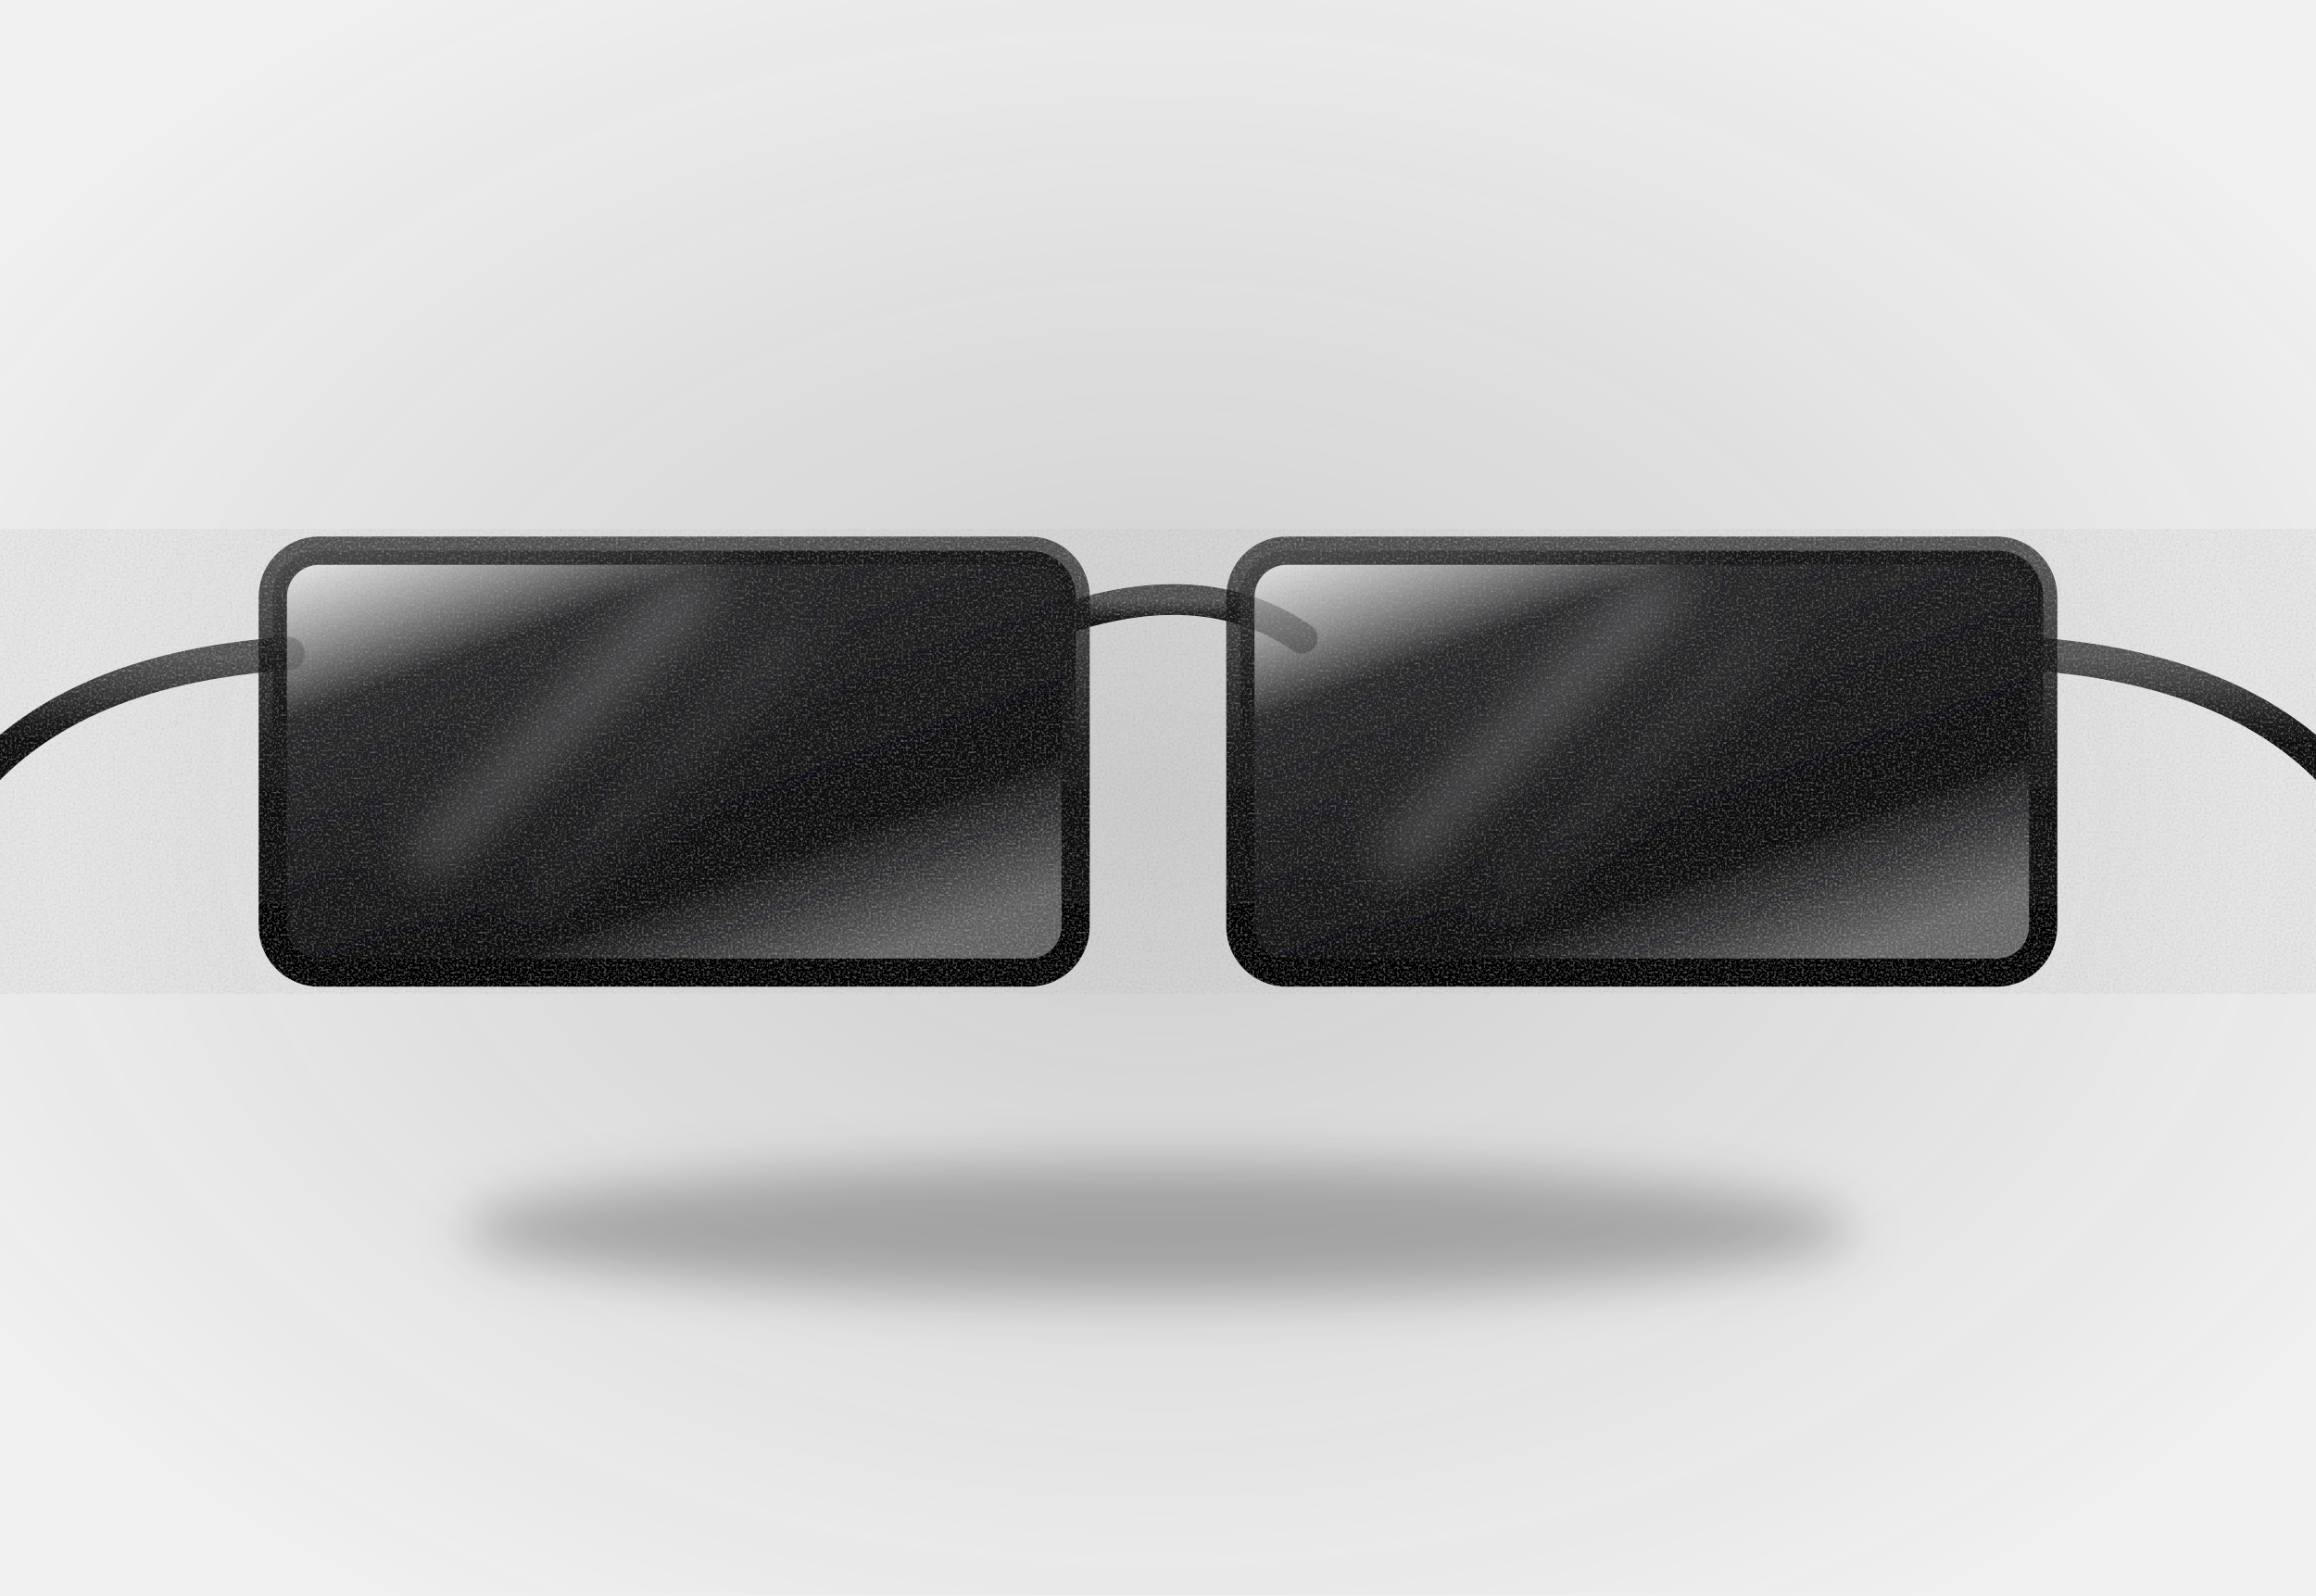
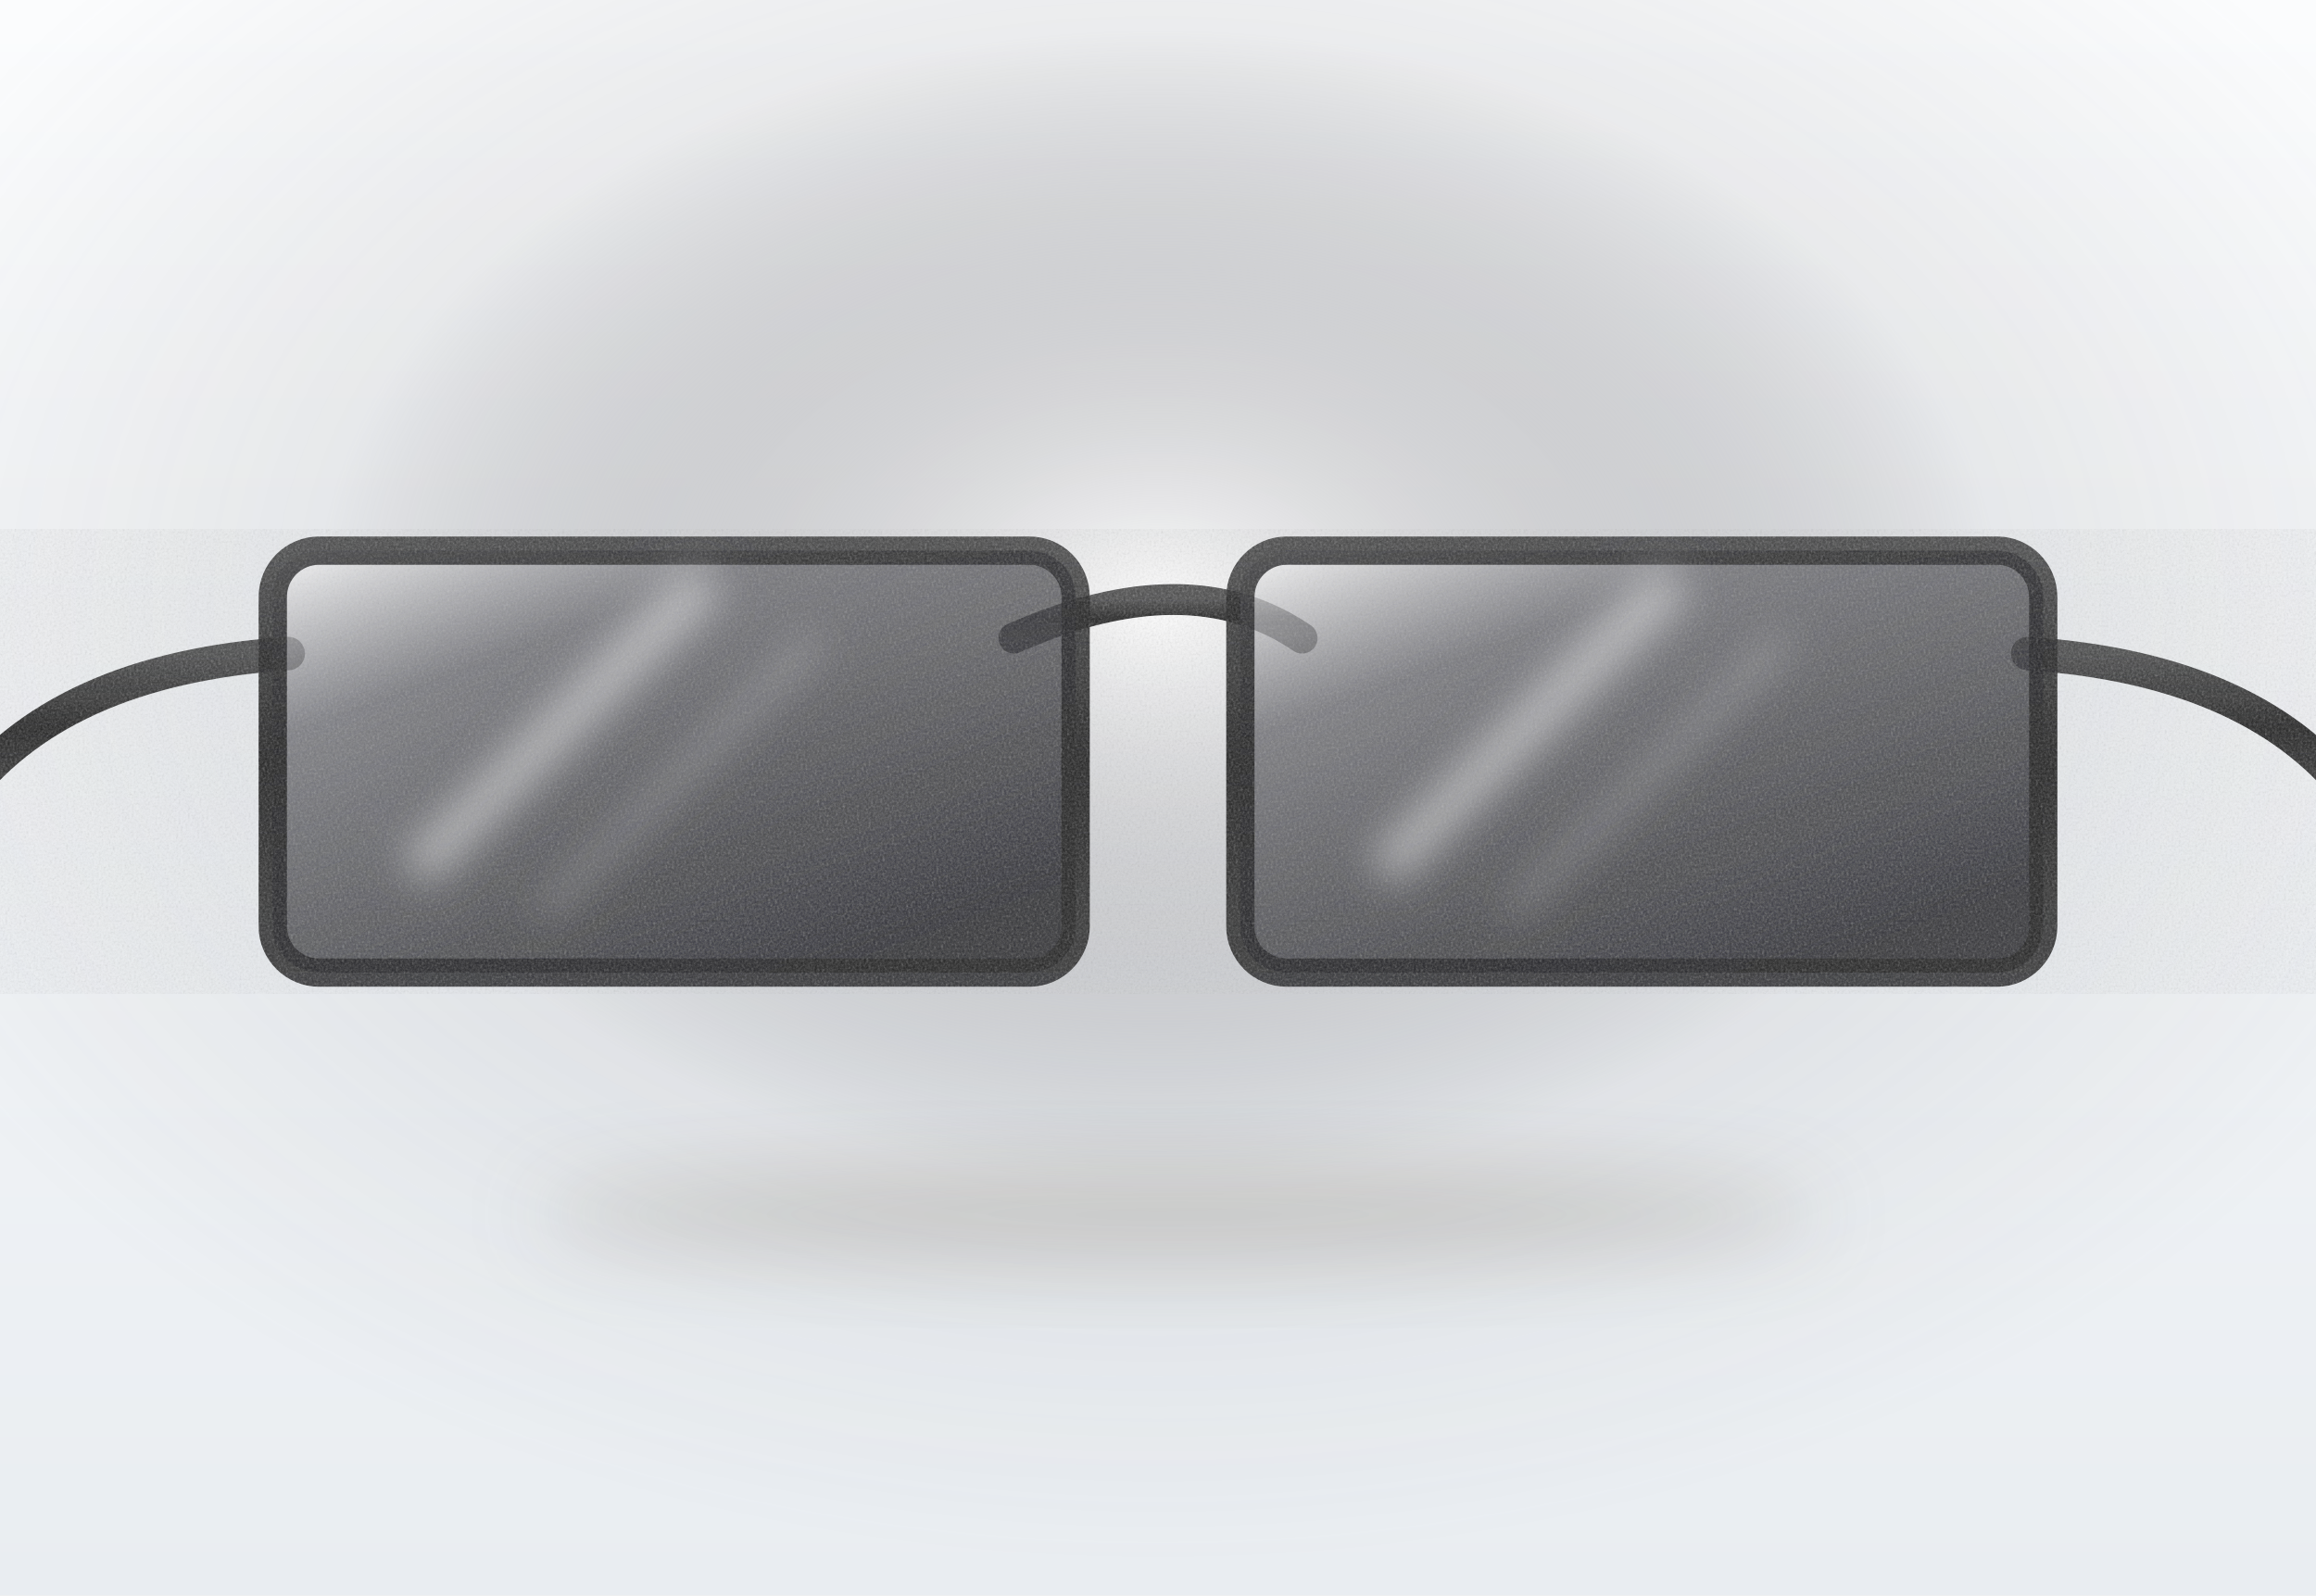
<svg xmlns="http://www.w3.org/2000/svg" viewBox="0 0 900 620" width="900" height="620" fill="none">
  <defs>
+     <linearGradient id="pg" x1="0" y1="0" x2="0" y2="1">
+       <stop offset="0" stop-color="#fbfcfd" />
+       <stop offset="1" stop-color="#e9edf1" />
+     </linearGradient>
+     <radialGradient id="key" cx=".5" cy=".38" r=".6">
+       <stop offset="0" stop-color="#ffffff" stop-opacity=".95" />
+       <stop offset=".6" stop-color="#5c5c62" stop-opacity=".10" />
+       <stop offset="1" stop-color="#5c5c62" stop-opacity="0" />
+     </radialGradient>
    <filter id="eg" x="-5%" y="-5%" width="110%" height="110%">
-       <feTurbulence type="fractalNoise" baseFrequency="1.1" numOctaves="4" seed="14" result="n" />
+       <feTurbulence type="fractalNoise" baseFrequency="1.1" numOctaves="4" seed="26" result="n" />
      <feColorMatrix in="n" type="saturate" values="0" result="d" />
      <feComponentTransfer in="d" result="g">
-         <feFuncA type="linear" slope="0.32" />
+         <feFuncA type="linear" slope="0.22" />
      </feComponentTransfer>
-       <feBlend in="SourceGraphic" in2="g" mode="overlay" />
+       <feBlend in="SourceGraphic" in2="g" mode="soft-light" />
    </filter>
-     <filter id="eb" x="-50%" y="-50%" width="200%" height="200%">
-       <feGaussianBlur stdDeviation="10" />
+     <filter id="eb" x="-60%" y="-60%" width="220%" height="220%">
+       <feGaussianBlur stdDeviation="8" />
+     </filter>
+     <filter id="es" x="-60%" y="-60%" width="220%" height="220%">
+       <feGaussianBlur stdDeviation="16" />
    </filter>
    <linearGradient id="lens" x1="0" y1="0" x2=".7" y2="1">
-       <stop offset="0" stop-color="#ffffff" stop-opacity=".55" />
-       <stop offset=".28" stop-color="#2a2a2c" />
-       <stop offset=".78" stop-color="#0a0a0b" />
-       <stop offset="1" stop-color="#000" stop-opacity=".65" />
+       <stop offset="0" stop-color="#ffffff" stop-opacity=".72" />
+       <stop offset=".3" stop-color="#5c5c62" stop-opacity=".72" />
+       <stop offset=".8" stop-color="#2c2c30" stop-opacity=".82" />
+       <stop offset="1" stop-color="#2c2c30" stop-opacity=".92" />
    </linearGradient>
    <linearGradient id="fr" x1="0" y1="0" x2="0" y2="1">
-       <stop offset="0" stop-color="#141414" stop-opacity=".75" />
-       <stop offset=".5" stop-color="#141414" />
-       <stop offset="1" stop-color="#000" />
+       <stop offset="0" stop-color="#2a2a2c" stop-opacity=".82" />
+       <stop offset=".5" stop-color="#2a2a2c" />
+       <stop offset="1" stop-color="#2a2a2c" stop-opacity=".9" />
    </linearGradient>
-     <radialGradient id="eamb" cx=".5" cy=".5" r=".6">
-       <stop offset="0" stop-color="#2a2a2c" stop-opacity=".18" />
-       <stop offset="1" stop-color="#2a2a2c" stop-opacity="0" />
-     </radialGradient>
  </defs>
-   <rect width="900" height="620" fill="url(#eamb)" />
-   <ellipse cx="450" cy="478" rx="270" ry="26" fill="#000" opacity=".26" filter="url(#eb)" />
+   <rect width="900" height="620" fill="url(#pg)" />
+   <rect width="900" height="620" fill="url(#key)" />
+   <ellipse cx="458" cy="472" rx="250" ry="20" fill="#6d6250" opacity=".22" filter="url(#es)" />
  <g filter="url(#eg)">
    <path d="M112 254 q-90 6 -128 58" stroke="url(#fr)" stroke-width="13" stroke-linecap="round" />
    <path d="M788 254 q90 6 128 58" stroke="url(#fr)" stroke-width="13" stroke-linecap="round" />
    <path d="M394 248 q68 -30 112 0" stroke="url(#fr)" stroke-width="12" stroke-linecap="round" />
    <path d="M124 214 h276 a18 18 0 0 1 18 18 v128 a18 18 0 0 1 -18 18 h-276 a18 18 0 0 1 -18 -18 v-128 a18 18 0 0 1 18 -18 z" fill="url(#lens)" stroke="url(#fr)" stroke-width="11" />
    <path d="M500 214 h276 a18 18 0 0 1 18 18 v128 a18 18 0 0 1 -18 18 h-276 a18 18 0 0 1 -18 -18 v-128 a18 18 0 0 1 18 -18 z" fill="url(#lens)" stroke="url(#fr)" stroke-width="11" />
-     <path d="M166 334 l104 -104" stroke="#fff" stroke-width="16" opacity=".26" stroke-linecap="round" filter="url(#eb)" />
-     <path d="M206 352 l104 -104" stroke="#fff" stroke-width="7" opacity=".20" stroke-linecap="round" filter="url(#eb)" />
-     <path d="M542 334 l104 -104" stroke="#fff" stroke-width="16" opacity=".26" stroke-linecap="round" filter="url(#eb)" />
-     <path d="M582 352 l104 -104" stroke="#fff" stroke-width="7" opacity=".20" stroke-linecap="round" filter="url(#eb)" />
+     <path d="M166 334 l104 -104" stroke="#fff" stroke-width="18" opacity=".5" stroke-linecap="round" filter="url(#eb)" />
+     <path d="M212 354 l104 -104" stroke="#fff" stroke-width="7" opacity=".38" stroke-linecap="round" filter="url(#eb)" />
+     <path d="M542 334 l104 -104" stroke="#fff" stroke-width="18" opacity=".5" stroke-linecap="round" filter="url(#eb)" />
+     <path d="M588 354 l104 -104" stroke="#fff" stroke-width="7" opacity=".38" stroke-linecap="round" filter="url(#eb)" />
  </g>
</svg>
